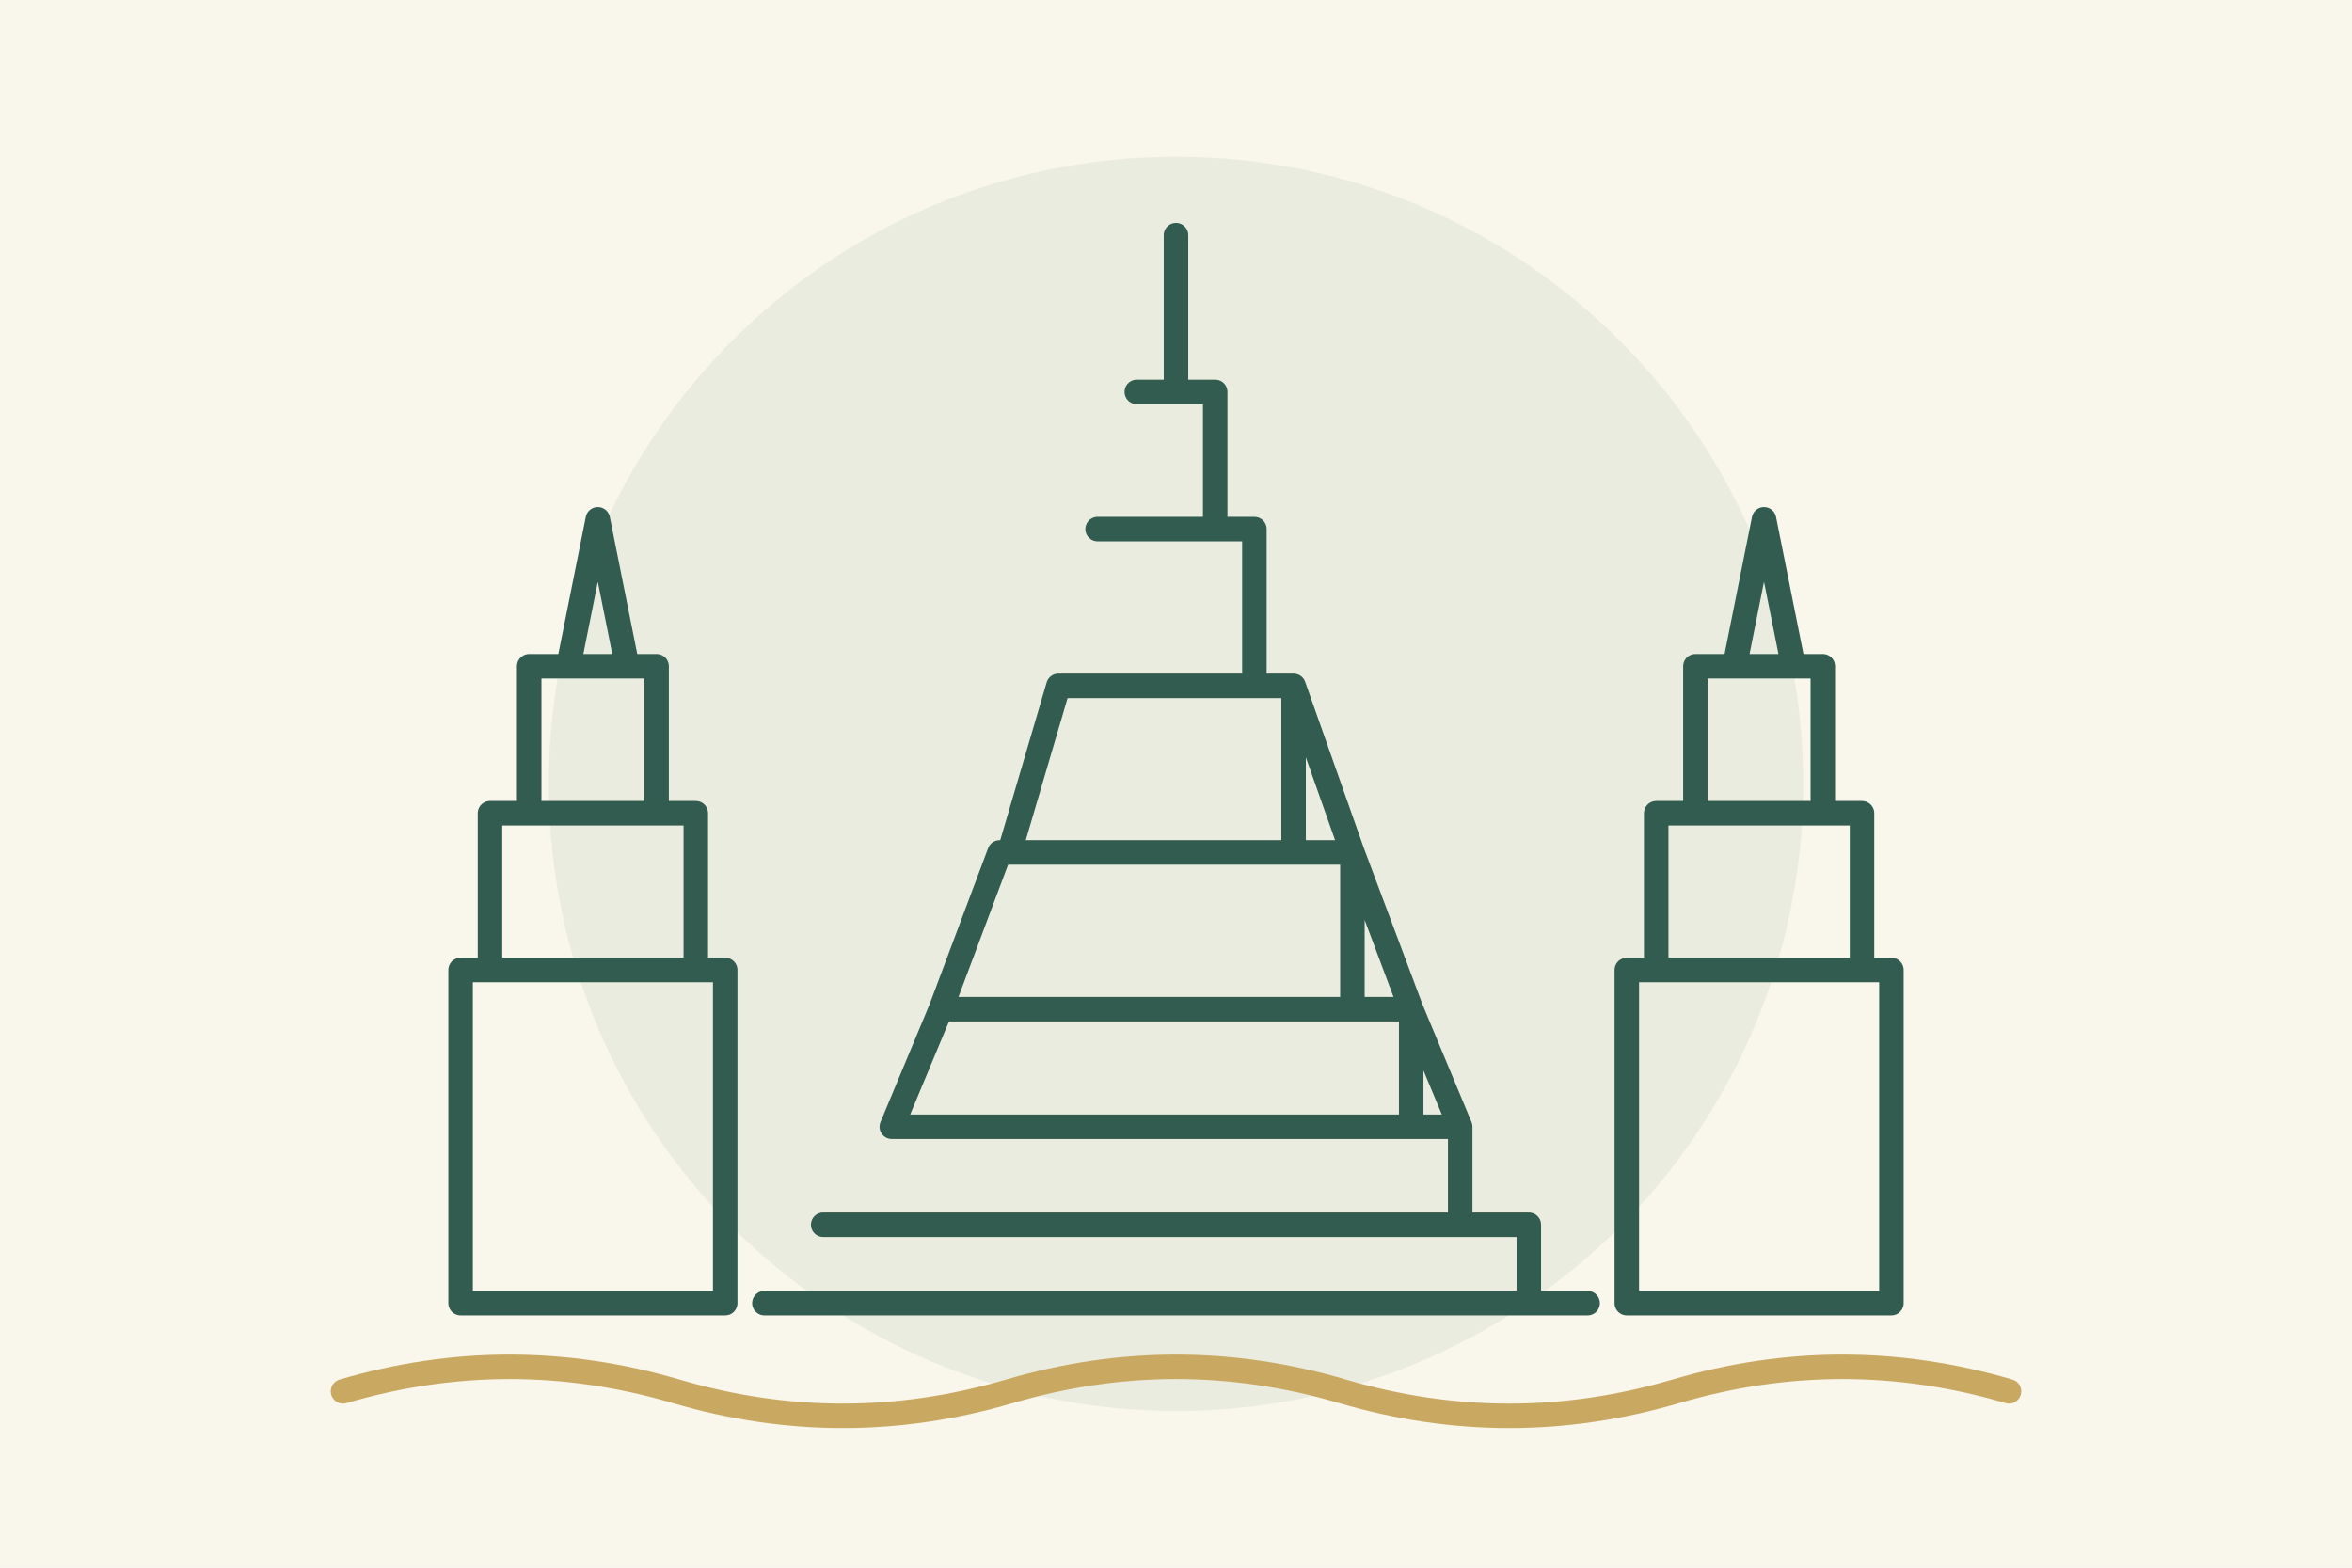
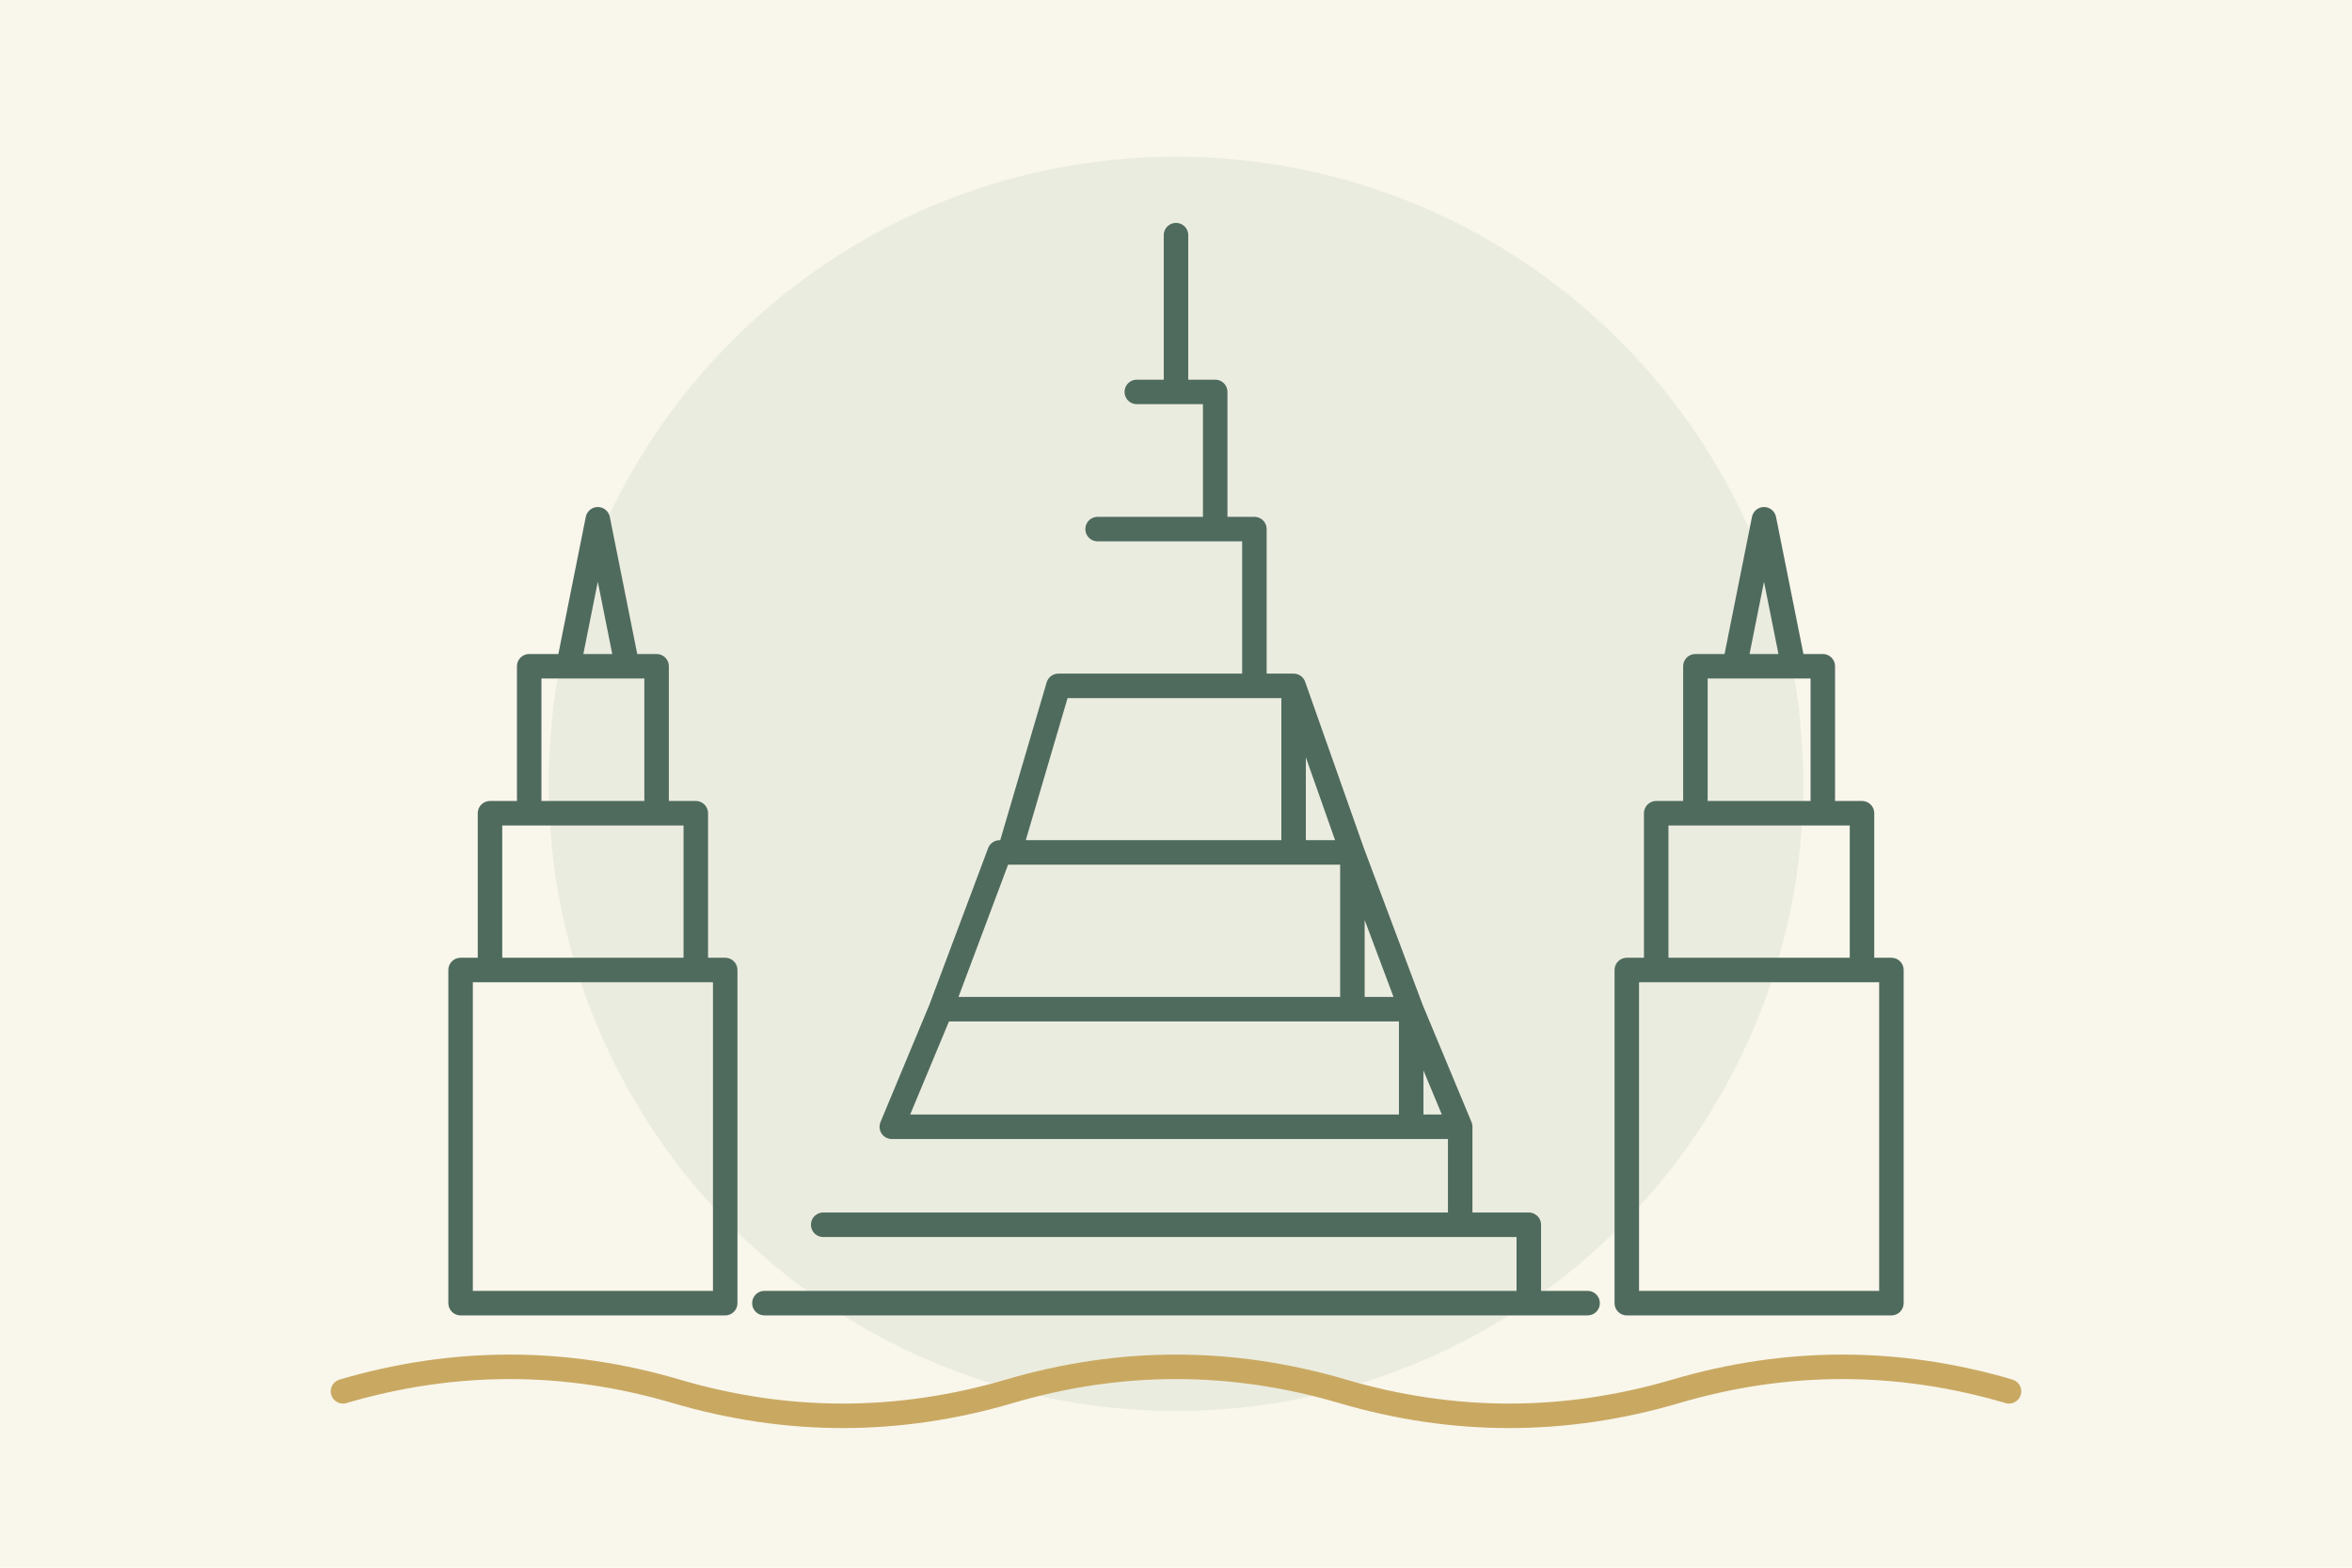
<svg xmlns="http://www.w3.org/2000/svg" viewBox="0 0 240 160">
  <rect width="240" height="160" fill="#F9F6EC" />
  <circle cx="120" cy="80" r="64" fill="#6B8F72" opacity=".10" />
-   <g fill="none" stroke="#315C4F" stroke-width="2.5" stroke-linejoin="round" stroke-linecap="round">
+   <g fill="none" stroke="#4F6B5D" stroke-width="2.5" stroke-linejoin="round" stroke-linecap="round">
    <path d="M78 133h84M84 125h72v8M91 115h58v10M96 103h48v12M102 87h36v16M108 70h24v17M112 54h16v16M116 40h8v14M120 40V24M103 87l5-17m24 0 6 17M96 103l6-16m36 0 6 16M91 115l5-12m48 0 5 12M47 133h27V99H47v34Zm3-34V83h21v16M54 83V68h13v15m-9-15 3-15 3 15M166 133h27V99h-27v34Zm3-34V83h21v16m-17-16V68h13v15m-9-15 3-15 3 15M112 103h16m-16 12h16m-12-28h8" />
    <path stroke="#C9A962" d="M35 142q17-5 34 0t34 0 34 0 34 0 34 0" />
  </g>
</svg>
